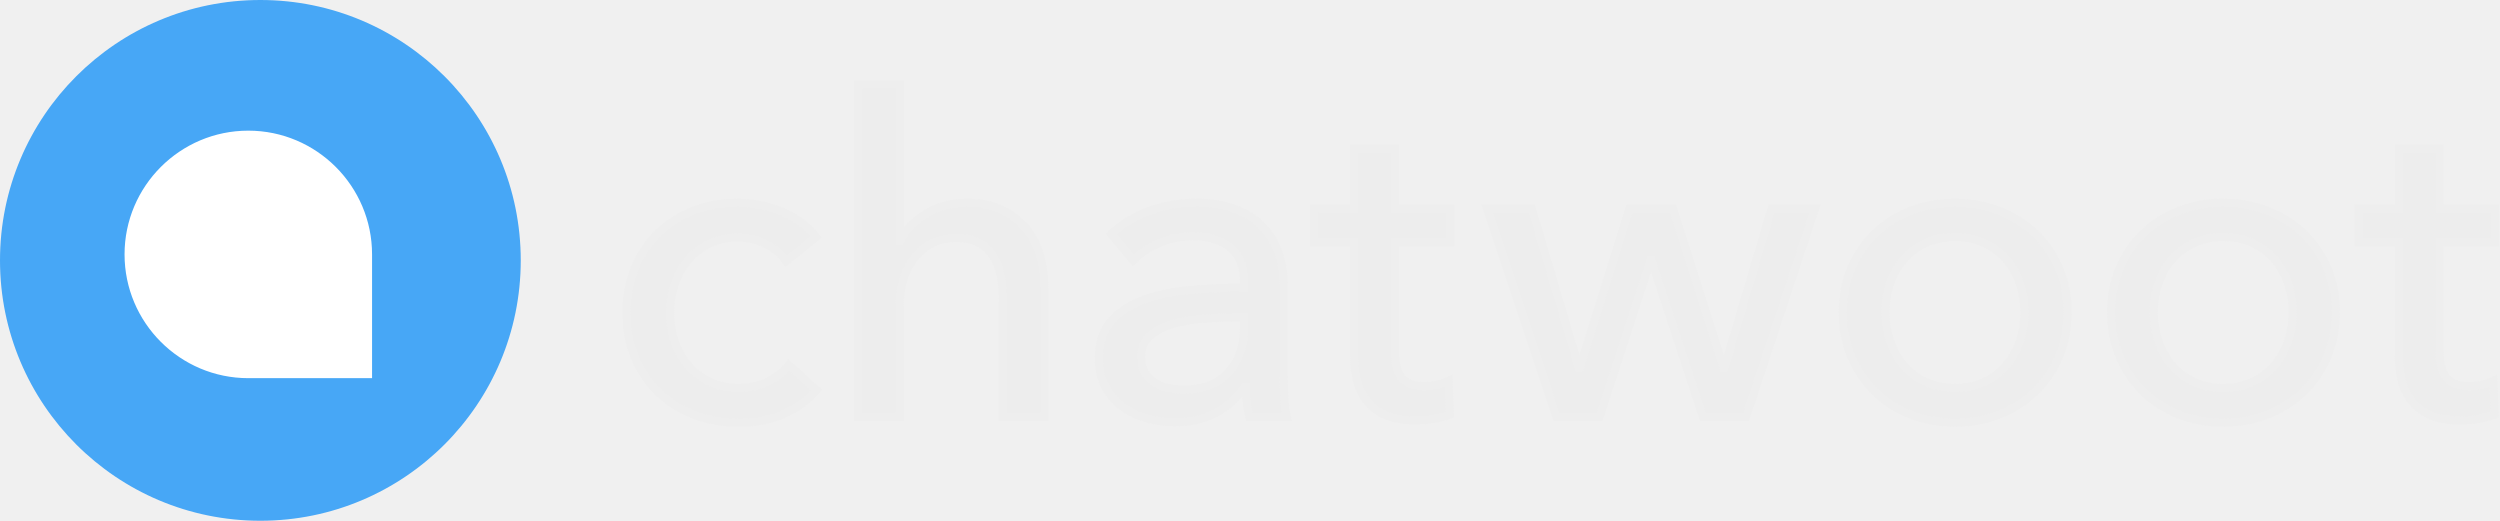
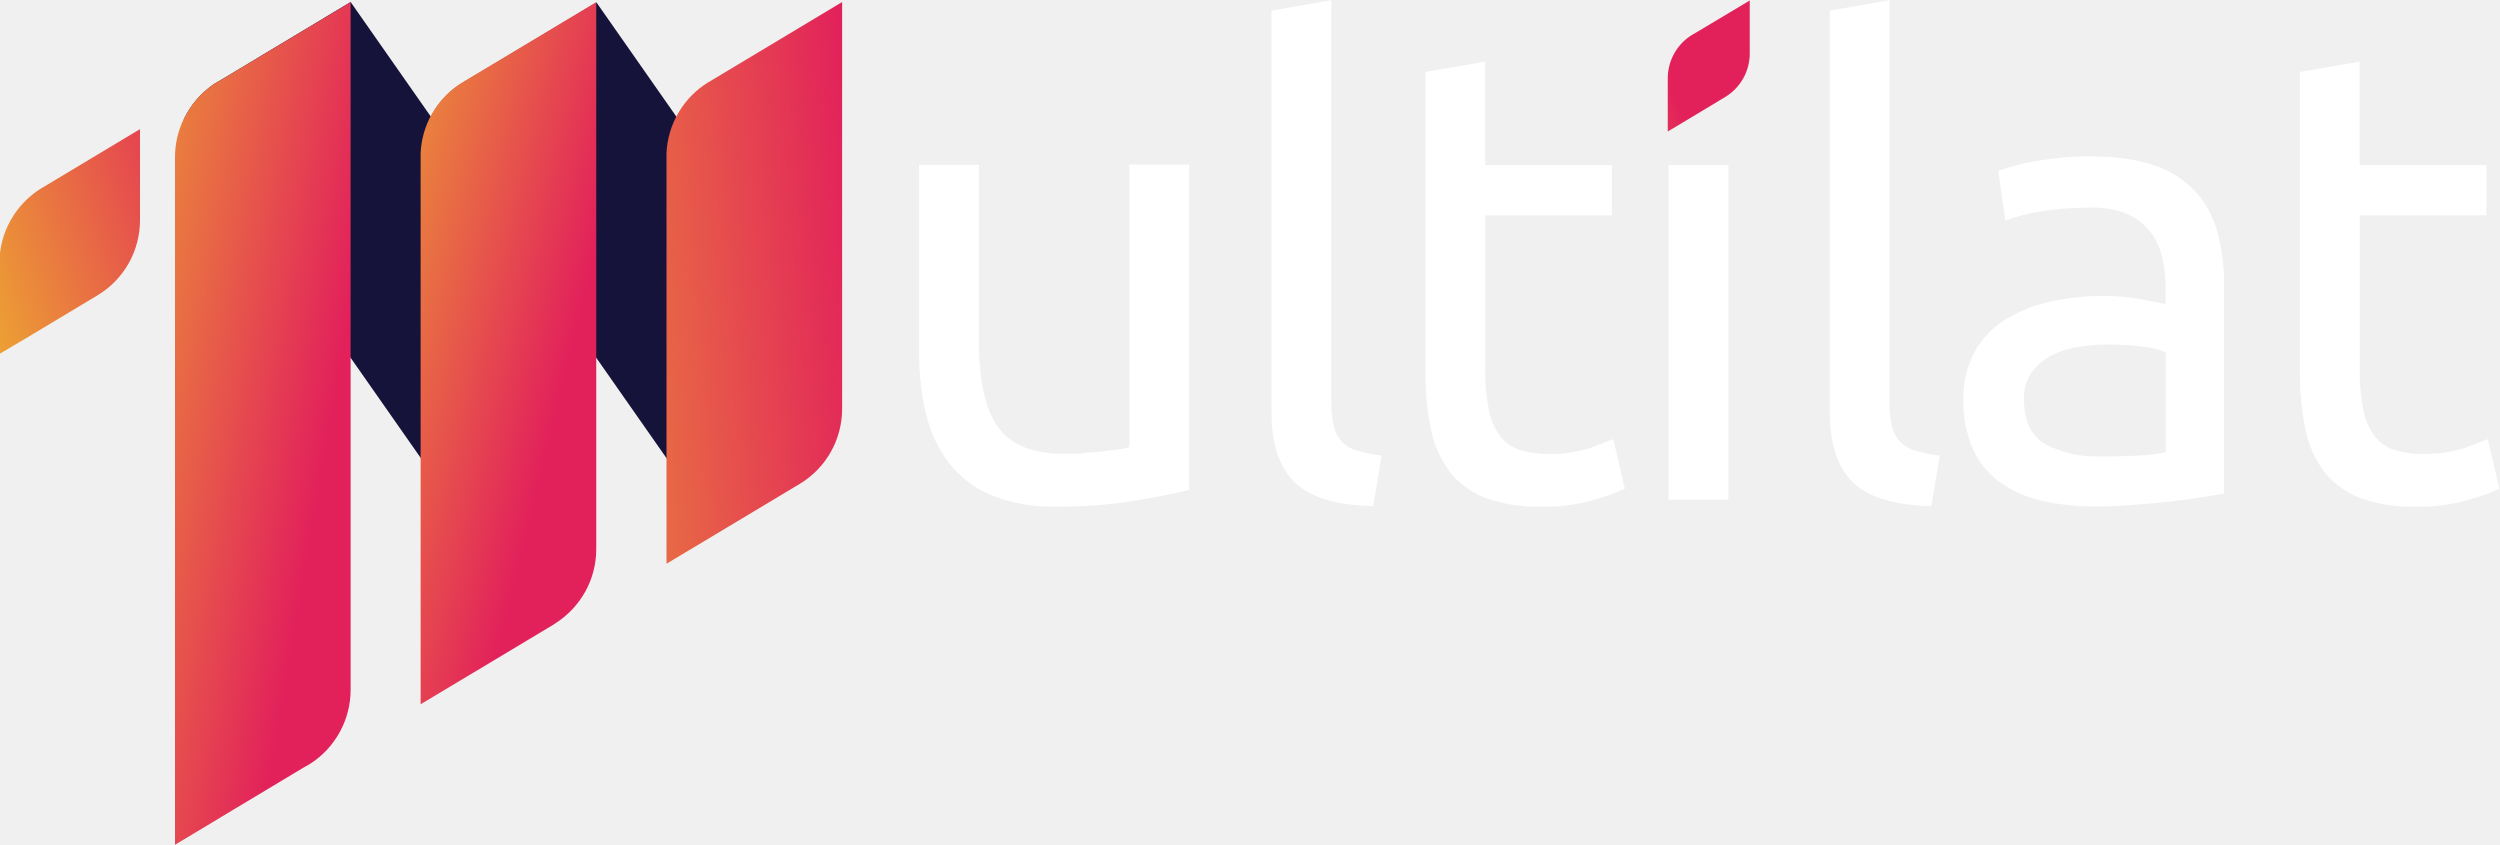
- <svg xmlns="http://www.w3.org/2000/svg" width="2458px" height="512px" viewBox="0 0 2458 512" version="1.1">
-   <g id="Page-1" stroke="none" stroke-width="1" fill="none" fill-rule="evenodd">
-     <g id="logo" fill-rule="nonzero">
-       <g id="woot-log">
-         <circle id="Oval" fill="#47A7F6" cx="256" cy="256" r="256" />
-         <path d="M362.808,368.808 L244.123,368.808 C178.699,368.808 125.457,315.562 125.457,250.122 C125.457,184.703 178.699,131.457 244.124,131.457 C309.565,131.457 362.808,184.703 362.808,250.122 L362.808,368.808 Z" id="Fill-1" stroke="#FFFFFF" stroke-width="6" fill="#FFFFFF" />
+ <svg xmlns="http://www.w3.org/2000/svg" version="1.1" viewBox="0 0 2000 676">
+   <defs>
+     <style>
+       .cls-1 {
+         fill: url(#linear-gradient-5);
+       }
+ 
+       .cls-2 {
+         fill: url(#linear-gradient-4);
+       }
+ 
+       .cls-3 {
+         fill: url(#linear-gradient-3);
+       }
+ 
+       .cls-4 {
+         fill: url(#linear-gradient-2);
+       }
+ 
+       .cls-5 {
+         fill: url(#linear-gradient);
+       }
+ 
+       .cls-6 {
+         fill: #fff;
+       }
+ 
+       .cls-7 {
+         fill: #151339;
+       }
+     </style>
+     <linearGradient id="linear-gradient" x1="-3279.2" y1="234.4" x2="-3263.2" y2="238.5" gradientTransform="translate(68886.3 16093.6) scale(20.9 -66.8)" gradientUnits="userSpaceOnUse">
+       <stop offset="0" stop-color="#eeb32e" />
+       <stop offset="1" stop-color="#e2215b" />
+     </linearGradient>
+     <linearGradient id="linear-gradient-2" x1="-3280.1" y1="254.6" x2="-3274" y2="248.7" gradientTransform="translate(68859 21146.5) scale(20.9 -83.5)" gradientUnits="userSpaceOnUse">
+       <stop offset="0" stop-color="#eeb32e" />
+       <stop offset="1" stop-color="#e2215b" />
+     </linearGradient>
+     <linearGradient id="linear-gradient-3" x1="-3289.1" y1="262.8" x2="-3281.7" y2="256.8" gradientTransform="translate(68829.8 26196.9) scale(20.9 -100.2)" gradientUnits="userSpaceOnUse">
+       <stop offset="0" stop-color="#eeb32e" />
+       <stop offset="1" stop-color="#e2215b" />
+     </linearGradient>
+     <linearGradient id="linear-gradient-4" x1="-3267.3" y1="122.1" x2="-3254.5" y2="128.6" gradientTransform="translate(54524.9 3529.3) scale(16.7 -26.7)" gradientUnits="userSpaceOnUse">
+       <stop offset="0" stop-color="#eeb32e" />
+       <stop offset="1" stop-color="#e2215b" />
+     </linearGradient>
+     <linearGradient id="linear-gradient-5" x1="-2830.7" y1="739.8" x2="-2817.9" y2="746.4" gradientTransform="translate(28954.8 11718) scale(9.8 -15.6)" gradientUnits="userSpaceOnUse">
+       <stop offset="0" stop-color="#eeb32e" />
+       <stop offset="1" stop-color="#e2215b" />
+     </linearGradient>
+   </defs>
+   <g>
+     <g id="Layer_1">
+       <g id="Layer_1-2" data-name="Layer_1">
+         <g id="Group_111">
+           <path id="Path_38" class="cls-7" d="M477.2,282.5l-140.3,84.3-56.2-80.3L147,95.5c5.4-11.4,13.8-21.2,24.2-28.3h0l6.3-3.7L280.5,1.6l196.5,280.8h.1Z" />
+           <path id="Path_39" class="cls-7" d="M673.7,282.5l-140.3,84.3-119.8-171.2-70-99.9c5.4-11.5,13.9-21.3,24.5-28.3h.1l6-3.6h0L477.2,2l196.5,280.8v-.3Z" />
+           <path id="Path_41" class="cls-5" d="M673.7,1.7v325.3c0,24.6-12.8,47.4-33.9,60.1l-106.6,63.9V122.5c1-23.3,13.7-44.7,33.6-56.8h0s.1,0,.3-.1L673.6,1.7h.1Z" />
+           <path id="Path_42" class="cls-4" d="M477,1.7v437.6c0,24.2-12.4,46.5-32.9,59.5l-3.1,2-.7.4-103.8,62.2V122.5c1-22.3,12.5-42.8,31.2-55.2l6.1-3.7L476.9,1.8h.1Z" />
+           <path id="Path_43" class="cls-3" d="M280.5,1.7v550.1c0,23.9-12.2,46.3-32.3,59.2l-4,2.3c-.1,0-.3.1-.6.3l-103.6,62.2V125.8c0-10.4,2.3-20.8,6.8-30.2,5.4-11.4,13.8-21.2,24.2-28.3h0l6.3-3.7L280.3,1.8h.1Z" />
+           <g id="Group_36">
+             <path id="Path_40" class="cls-2" d="M112,103.5v72.6c0,24.6-12.8,47.4-33.9,60.1l-50.8,30.5L-.5,283.2v-72.6c0-24.5,12.8-47.2,33.7-60.1,0,0,.3,0,.3-.1l50.5-30.3,27.8-16.7h.1Z" />
+           </g>
+         </g>
+         <path id="Path_6418" class="cls-6" d="M951.4,391.9c-11,2.7-25.5,5.7-43.5,8.7-20.6,3.3-41.6,4.8-62.6,4.7-17.8.6-35.4-2.6-51.9-9-13.2-5.4-24.9-14.2-33.9-25.5-8.8-11.5-15.1-24.8-18.5-38.9-4-16.2-5.8-32.9-5.7-49.7v-150.3h47.8v140c0,32.6,5.1,55.9,15.5,70s27.6,21.1,51.9,21.1,10.4-.1,15.9-.6c5.6-.3,10.7-.7,15.5-1.3s9.3-1,13.1-1.6c2.8-.3,5.7-.9,8.5-1.9v-226h47.8v259.9h0ZM1098.5,404.9c-29.5-.7-50.4-7-62.8-19.1-12.4-12.1-18.5-30.7-18.5-56.1V8.5l47.8-8.3v321.6c0,6.5.6,13.1,2.1,19.5,1.1,4.7,3.4,8.8,6.7,12.4,3.4,3.3,7.7,5.7,12.4,7,6.3,1.7,12.7,3,19.1,3.8l-6.7,40.1h-.1ZM1188.2,132.1h101.3v40.1h-101.3v123.5c-.3,11.1.9,22.3,3.1,33.2,1.4,7.5,4.7,14.5,9.3,20.6,4,5,9.4,8.5,15.5,10.5,7,2.1,14.2,3.3,21.6,3.1,11.8.4,23.5-1.3,34.7-4.8,8.8-3.3,14.8-5.6,18.2-7l9.3,39.7c-8.1,3.6-16.7,6.7-25.2,9-13.4,3.8-27.3,5.6-41.1,5.4-15.4.4-30.6-1.9-45.1-7-11.2-4.3-21.1-11.4-28.6-20.8-7.5-10.1-12.8-21.8-15.2-34.2-3.1-15.5-4.6-31.3-4.4-47.1V57.6l47.8-8.3v82.8h.1ZM1382.7,399.8h-47.8V132.1h47.8v267.7Z" />
+         <path id="Path_6417" class="cls-6" d="M1545.1,404.9c-29.5-.7-50.4-7-62.8-19.1-12.4-12.1-18.5-30.7-18.5-56.1V8.5l47.8-8.3v321.6c0,6.5.6,13.1,2,19.5,1.1,4.7,3.4,8.8,6.7,12.4,3.4,3.3,7.7,5.7,12.4,7,6.3,1.7,12.7,3,19.1,3.8l-6.7,40.1h0ZM1680.5,365.2c11.4,0,21.3-.3,30.2-.7,7.4-.3,14.7-1.3,21.9-2.8v-79.8c-5.4-2.3-11-3.7-16.8-4.4-9.3-1.3-18.6-1.9-28-1.9s-15.2.6-22.9,1.6c-7.7.9-15.2,3.1-22.2,6.4-6.5,3.1-12.2,7.7-16.8,13.4-4.7,6.4-7.1,14.4-6.7,22.3,0,17.2,5.6,29,16.5,35.7,13.7,7.4,29.2,10.8,44.7,10h0v.3ZM1676.3,125.4c16.5-.4,33,2.1,48.7,7.4,12.2,4.3,23.2,11.5,31.9,21.1,8.3,9.3,14.1,20.5,17.2,32.4,3.6,13.5,5.3,27.5,5.1,41.4v167.2c-4.1.7-9.8,1.6-17.2,2.8s-15.7,2.3-24.9,3.4c-9.3,1-19.4,2-30.2,2.8-10.8.9-21.5,1.3-32.2,1.3s-28-1.4-41.7-4.7c-11.8-2.7-23.1-7.7-33-14.7-9.4-6.8-16.8-15.9-21.6-26.5-5.4-12.5-8.1-26-7.7-39.7-.3-13.2,2.7-26.3,9-38.1,5.8-10.5,14.2-19.4,24.5-25.8,11.1-6.8,23.3-11.7,36-14.4,14.2-3.1,28.7-4.7,43.3-4.6,4.8,0,9.8.3,14.9.7,5.1.6,10.1,1.1,14.7,2.1,4.7.9,8.7,1.6,12.1,2.3s5.8,1.1,7.3,1.6v-13.4c0-7.8-.9-15.7-2.6-23.5-1.6-7.4-4.7-14.5-9.3-20.6-4.8-6.3-11.1-11.2-18.2-14.4-9.5-4-19.8-5.8-30.2-5.4-13.9-.1-27.8,1-41.4,3.4-9,1.4-17.9,3.8-26.5,7l-5.7-39.7c10-3.7,20.4-6.4,30.9-8,15.4-2.7,31-4,46.8-3.8h0ZM1887.8,132.1h101.3v40.1h-101.3v123.5c-.3,11.1.9,22.3,3.1,33.2,1.4,7.5,4.7,14.5,9.3,20.6,4,5,9.4,8.5,15.5,10.5,7,2.1,14.2,3.3,21.6,3.1,11.8.4,23.5-1.3,34.7-4.8,8.8-3.3,14.8-5.6,18.2-7l9.3,39.7c-8.1,3.6-16.7,6.7-25.2,9-13.4,3.8-27.3,5.6-41.1,5.4-15.4.4-30.6-1.9-45.1-7-11.2-4.3-21.1-11.4-28.6-20.8-7.5-10.1-12.8-21.8-15.2-34.2-3.1-15.5-4.6-31.3-4.4-47.1V57.6l47.8-8.3v82.8h.1Z" />
+         <path id="Path_6419" class="cls-1" d="M1399.8.3v42.4c0,14.4-7.5,27.6-19.8,35l-29.6,17.8-16.2,9.7v-42.4c0-14.4,7.4-27.6,19.6-35h.1l29.5-17.6,16.2-9.7h.1Z" />
      </g>
-       <path d="M772.982,256.848 C768.658,250.217 762.171,244.667 753.522,240.198 C744.872,235.73 735.647,233.495 725.844,233.495 C715.177,233.495 705.735,235.513 697.518,239.55 C689.302,243.586 682.31,248.992 676.544,255.767 C670.778,262.542 666.381,270.398 663.354,279.336 C660.327,288.273 658.813,297.643 658.813,307.446 C658.813,317.248 660.327,326.618 663.354,335.555 C666.381,344.493 670.778,352.349 676.544,359.124 C682.31,365.899 689.374,371.305 697.735,375.341 C706.095,379.378 715.609,381.396 726.277,381.396 C736.656,381.396 746.098,379.378 754.603,375.341 C763.108,371.305 770.099,365.827 775.577,358.908 L802.822,383.558 C794.173,393.649 783.361,401.505 770.387,407.127 C757.414,412.749 742.71,415.56 726.277,415.56 C710.42,415.56 695.789,412.965 682.382,407.776 C668.976,402.586 657.372,395.307 647.569,385.937 C637.767,376.567 630.055,365.251 624.433,351.989 C618.811,338.727 616,323.879 616,307.446 C616,291.3 618.739,276.597 624.217,263.335 C629.695,250.073 637.335,238.685 647.137,229.171 C656.939,219.657 668.544,212.305 681.95,207.115 C695.356,201.926 709.843,199.331 725.412,199.331 C739.827,199.331 754.17,202.214 768.441,207.98 C782.713,213.746 794.028,222.107 802.389,233.063 L772.982,256.848 Z M885.421,236.09 C890.322,225.999 898.683,217.35 910.504,210.143 C922.324,202.935 935.586,199.331 950.29,199.331 C963.552,199.331 974.94,201.565 984.454,206.034 C993.968,210.503 1001.896,216.485 1008.239,223.981 C1014.582,231.477 1019.267,240.27 1022.294,250.361 C1025.321,260.452 1026.835,271.263 1026.835,282.795 L1026.835,409.938 L986.184,409.938 L986.184,296.634 C986.184,288.273 985.535,280.345 984.238,272.849 C982.94,265.353 980.562,258.722 977.102,252.956 C973.643,247.19 968.958,242.577 963.047,239.117 C957.137,235.658 949.425,233.928 939.911,233.928 C923.766,233.928 910.504,240.054 900.125,252.307 C889.746,264.56 884.556,280.921 884.556,301.391 L884.556,409.938 L843.905,409.938 L843.905,83 L884.556,83 L884.556,236.09 L885.421,236.09 Z M1223.171,277.174 C1223.171,261.893 1218.558,250.577 1209.332,243.226 C1200.106,235.874 1187.853,232.198 1172.573,232.198 C1161.041,232.198 1150.157,234.432 1139.923,238.901 C1129.688,243.37 1121.111,249.064 1114.191,255.983 L1092.568,230.036 C1102.659,220.522 1114.984,213.026 1129.544,207.548 C1144.103,202.07 1159.743,199.331 1176.465,199.331 C1191.169,199.331 1203.926,201.421 1214.738,205.602 C1225.549,209.782 1234.415,215.476 1241.334,222.684 C1248.253,229.892 1253.443,238.396 1256.902,248.199 C1260.362,258.001 1262.092,268.524 1262.092,279.768 L1262.092,369.287 C1262.092,376.206 1262.308,383.486 1262.741,391.126 C1263.173,398.766 1263.966,405.037 1265.119,409.938 L1228.36,409.938 C1226.054,400.136 1224.9,390.333 1224.9,380.531 L1223.603,380.531 C1216.107,391.487 1206.665,399.991 1195.277,406.046 C1183.889,412.1 1170.411,415.128 1154.842,415.128 C1146.77,415.128 1138.337,414.046 1129.544,411.884 C1120.75,409.722 1112.75,406.19 1105.542,401.289 C1098.334,396.388 1092.352,389.901 1087.595,381.828 C1082.838,373.756 1080.46,363.809 1080.46,351.989 C1080.46,336.42 1084.64,324.095 1093.001,315.014 C1101.362,305.932 1112.317,299.013 1125.868,294.256 C1139.418,289.499 1154.698,286.399 1171.708,284.958 C1188.718,283.516 1205.872,282.795 1223.171,282.795 L1223.171,277.174 Z M1213.224,312.203 C1203.133,312.203 1192.682,312.635 1181.871,313.5 C1171.059,314.365 1161.257,316.095 1152.464,318.689 C1143.67,321.284 1136.391,325.176 1130.625,330.366 C1124.859,335.555 1121.976,342.475 1121.976,351.124 C1121.976,357.178 1123.201,362.224 1125.651,366.26 C1128.102,370.296 1131.345,373.612 1135.382,376.206 C1139.418,378.801 1143.887,380.603 1148.788,381.612 C1153.689,382.621 1158.734,383.126 1163.924,383.126 C1182.952,383.126 1197.584,377.432 1207.818,366.044 C1218.053,354.655 1223.171,340.312 1223.171,323.014 L1223.171,312.203 L1213.224,312.203 Z M1425.993,238.252 L1371.504,238.252 L1371.504,345.069 C1371.504,357.467 1373.81,366.332 1378.423,371.666 C1383.036,376.999 1390.388,379.666 1400.478,379.666 C1404.226,379.666 1408.263,379.234 1412.587,378.369 C1416.912,377.504 1420.804,376.206 1424.264,374.477 L1425.561,407.776 C1420.66,409.506 1415.254,410.875 1409.344,411.884 C1403.433,412.893 1397.307,413.398 1390.964,413.398 C1371.648,413.398 1356.872,408.064 1346.637,397.397 C1336.402,386.729 1331.285,370.729 1331.285,349.394 L1331.285,238.252 L1291.931,238.252 L1291.931,204.953 L1331.285,204.953 L1331.285,146.139 L1371.504,146.139 L1371.504,204.953 L1425.993,204.953 L1425.993,238.252 Z M1506.078,204.953 L1552.351,361.503 L1553.216,361.503 L1602.083,204.953 L1644.897,204.953 L1694.629,361.503 L1695.494,361.503 L1741.767,204.953 L1784.581,204.953 L1716.685,409.938 L1674.304,409.938 L1623.706,255.983 L1622.841,255.983 L1572.676,409.938 L1530.295,409.938 L1461.967,204.953 L1506.078,204.953 Z M2032.811,307.013 C2032.811,322.87 2030,337.429 2024.378,350.691 C2018.756,363.953 2010.972,375.413 2001.026,385.072 C1991.079,394.73 1979.331,402.226 1965.78,407.56 C1952.23,412.893 1937.671,415.56 1922.102,415.56 C1906.534,415.56 1891.974,412.893 1878.424,407.56 C1864.873,402.226 1853.197,394.73 1843.395,385.072 C1833.592,375.413 1825.88,363.953 1820.258,350.691 C1814.636,337.429 1811.825,322.87 1811.825,307.013 C1811.825,291.156 1814.636,276.669 1820.258,263.551 C1825.88,250.433 1833.592,239.117 1843.395,229.603 C1853.197,220.089 1864.873,212.665 1878.424,207.332 C1891.974,201.998 1906.534,199.331 1922.102,199.331 C1937.671,199.331 1952.23,201.998 1965.78,207.332 C1979.331,212.665 1991.079,220.089 2001.026,229.603 C2010.972,239.117 2018.756,250.433 2024.378,263.551 C2030,276.669 2032.811,291.156 2032.811,307.013 Z M1990.43,307.013 C1990.43,297.211 1988.917,287.841 1985.89,278.903 C1982.862,269.966 1978.466,262.11 1972.7,255.334 C1966.934,248.559 1959.798,243.154 1951.293,239.117 C1942.788,235.081 1933.058,233.063 1922.102,233.063 C1911.146,233.063 1901.416,235.081 1892.911,239.117 C1884.406,243.154 1877.271,248.559 1871.505,255.334 C1865.738,262.11 1861.342,269.966 1858.315,278.903 C1855.287,287.841 1853.774,297.211 1853.774,307.013 C1853.774,316.816 1855.287,326.185 1858.315,335.123 C1861.342,344.06 1865.738,351.989 1871.505,358.908 C1877.271,365.827 1884.406,371.305 1892.911,375.341 C1901.416,379.378 1911.146,381.396 1922.102,381.396 C1933.058,381.396 1942.788,379.378 1951.293,375.341 C1959.798,371.305 1966.934,365.827 1972.7,358.908 C1978.466,351.989 1982.862,344.06 1985.89,335.123 C1988.917,326.185 1990.43,316.816 1990.43,307.013 Z M2296.611,307.013 C2296.611,322.87 2293.8,337.429 2288.178,350.691 C2282.556,363.953 2274.771,375.413 2264.825,385.072 C2254.878,394.73 2243.13,402.226 2229.58,407.56 C2216.029,412.893 2201.47,415.56 2185.901,415.56 C2170.333,415.56 2155.774,412.893 2142.223,407.56 C2128.673,402.226 2116.996,394.73 2107.194,385.072 C2097.392,375.413 2089.68,363.953 2084.058,350.691 C2078.436,337.429 2075.625,322.87 2075.625,307.013 C2075.625,291.156 2078.436,276.669 2084.058,263.551 C2089.68,250.433 2097.392,239.117 2107.194,229.603 C2116.996,220.089 2128.673,212.665 2142.223,207.332 C2155.774,201.998 2170.333,199.331 2185.901,199.331 C2201.47,199.331 2216.029,201.998 2229.58,207.332 C2243.13,212.665 2254.878,220.089 2264.825,229.603 C2274.771,239.117 2282.556,250.433 2288.178,263.551 C2293.8,276.669 2296.611,291.156 2296.611,307.013 Z M2254.23,307.013 C2254.23,297.211 2252.716,287.841 2249.689,278.903 C2246.662,269.966 2242.265,262.11 2236.499,255.334 C2230.733,248.559 2223.597,243.154 2215.092,239.117 C2206.587,235.081 2196.857,233.063 2185.901,233.063 C2174.946,233.063 2165.215,235.081 2156.71,239.117 C2148.205,243.154 2141.07,248.559 2135.304,255.334 C2129.538,262.11 2125.141,269.966 2122.114,278.903 C2119.087,287.841 2117.573,297.211 2117.573,307.013 C2117.573,316.816 2119.087,326.185 2122.114,335.123 C2125.141,344.06 2129.538,351.989 2135.304,358.908 C2141.07,365.827 2148.205,371.305 2156.71,375.341 C2165.215,379.378 2174.946,381.396 2185.901,381.396 C2196.857,381.396 2206.587,379.378 2215.092,375.341 C2223.597,371.305 2230.733,365.827 2236.499,358.908 C2242.265,351.989 2246.662,344.06 2249.689,335.123 C2252.716,326.185 2254.23,316.816 2254.23,307.013 Z M2453.16,238.252 L2398.671,238.252 L2398.671,345.069 C2398.671,357.467 2400.977,366.332 2405.59,371.666 C2410.203,376.999 2417.554,379.666 2427.645,379.666 C2431.393,379.666 2435.429,379.234 2439.754,378.369 C2444.079,377.504 2447.971,376.206 2451.43,374.477 L2452.728,407.776 C2447.827,409.506 2442.421,410.875 2436.511,411.884 C2430.6,412.893 2424.474,413.398 2418.131,413.398 C2398.815,413.398 2384.039,408.064 2373.804,397.397 C2363.569,386.729 2358.452,370.729 2358.452,349.394 L2358.452,238.252 L2319.098,238.252 L2319.098,204.953 L2358.452,204.953 L2358.452,146.139 L2398.671,146.139 L2398.671,204.953 L2453.16,204.953 L2453.16,238.252 Z" id="chatwoot" stroke="#EEEEEE" stroke-width="8" fill="#EDEDED" />
    </g>
  </g>
</svg>
